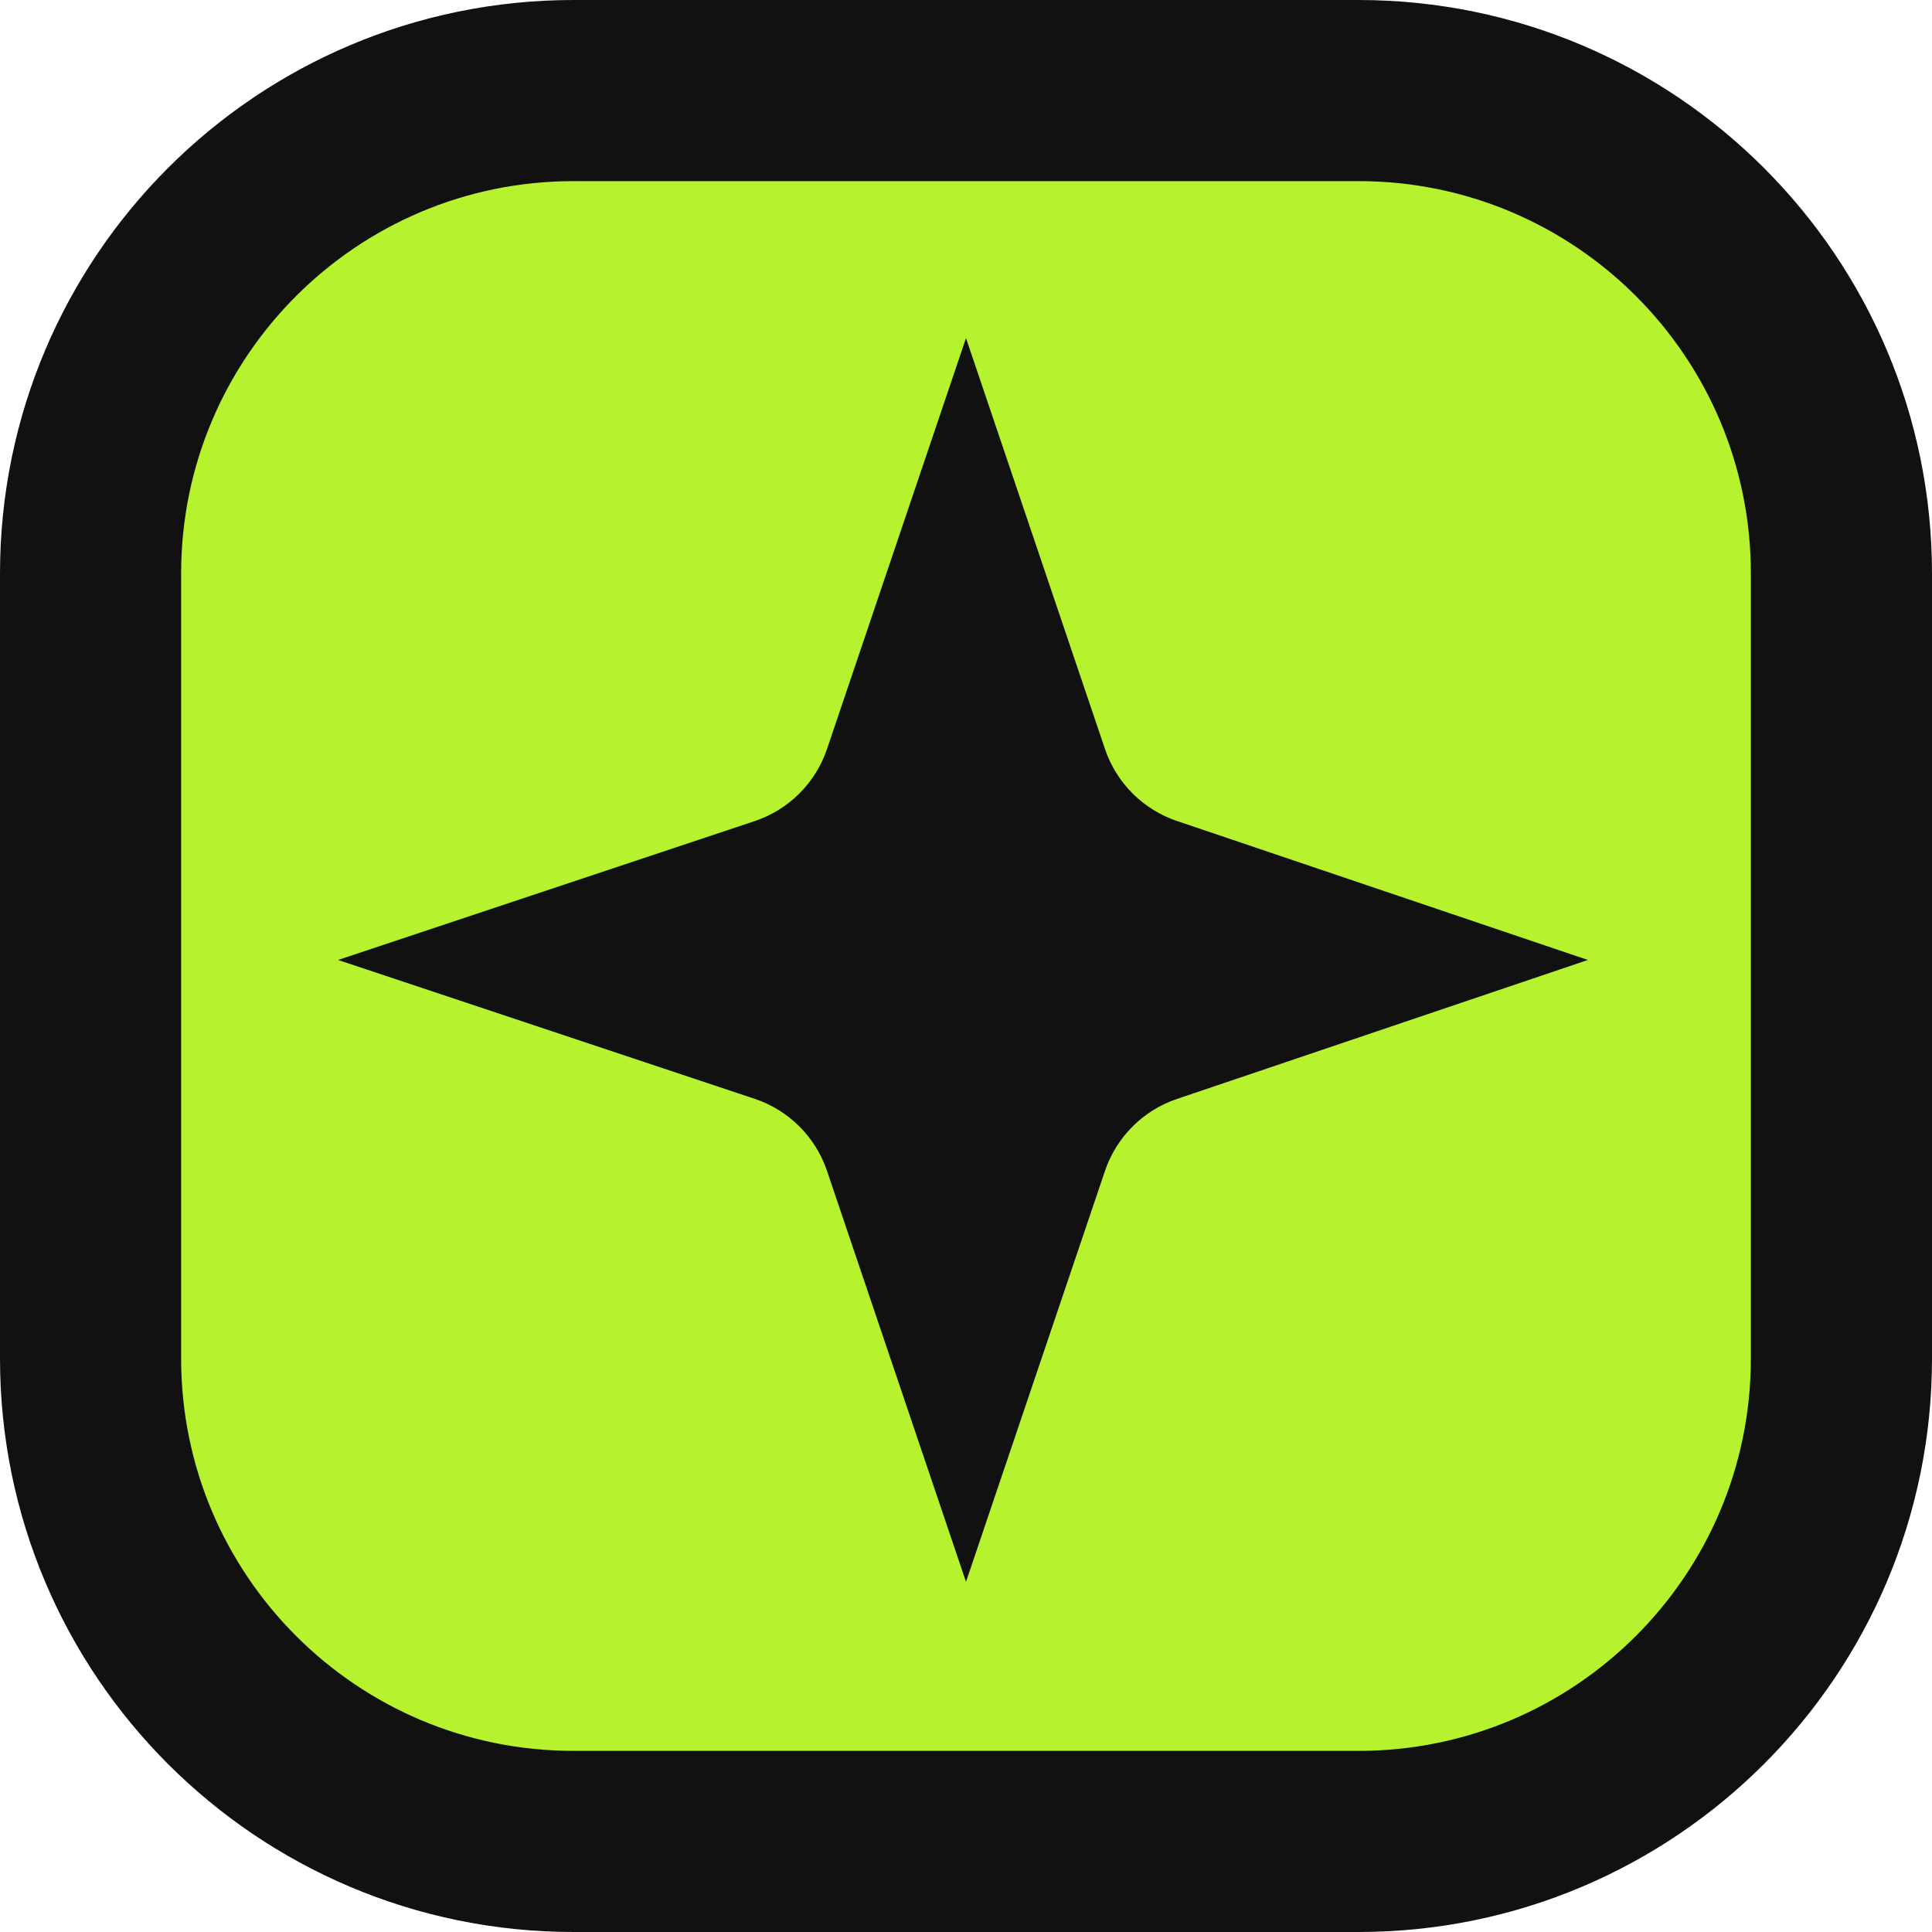
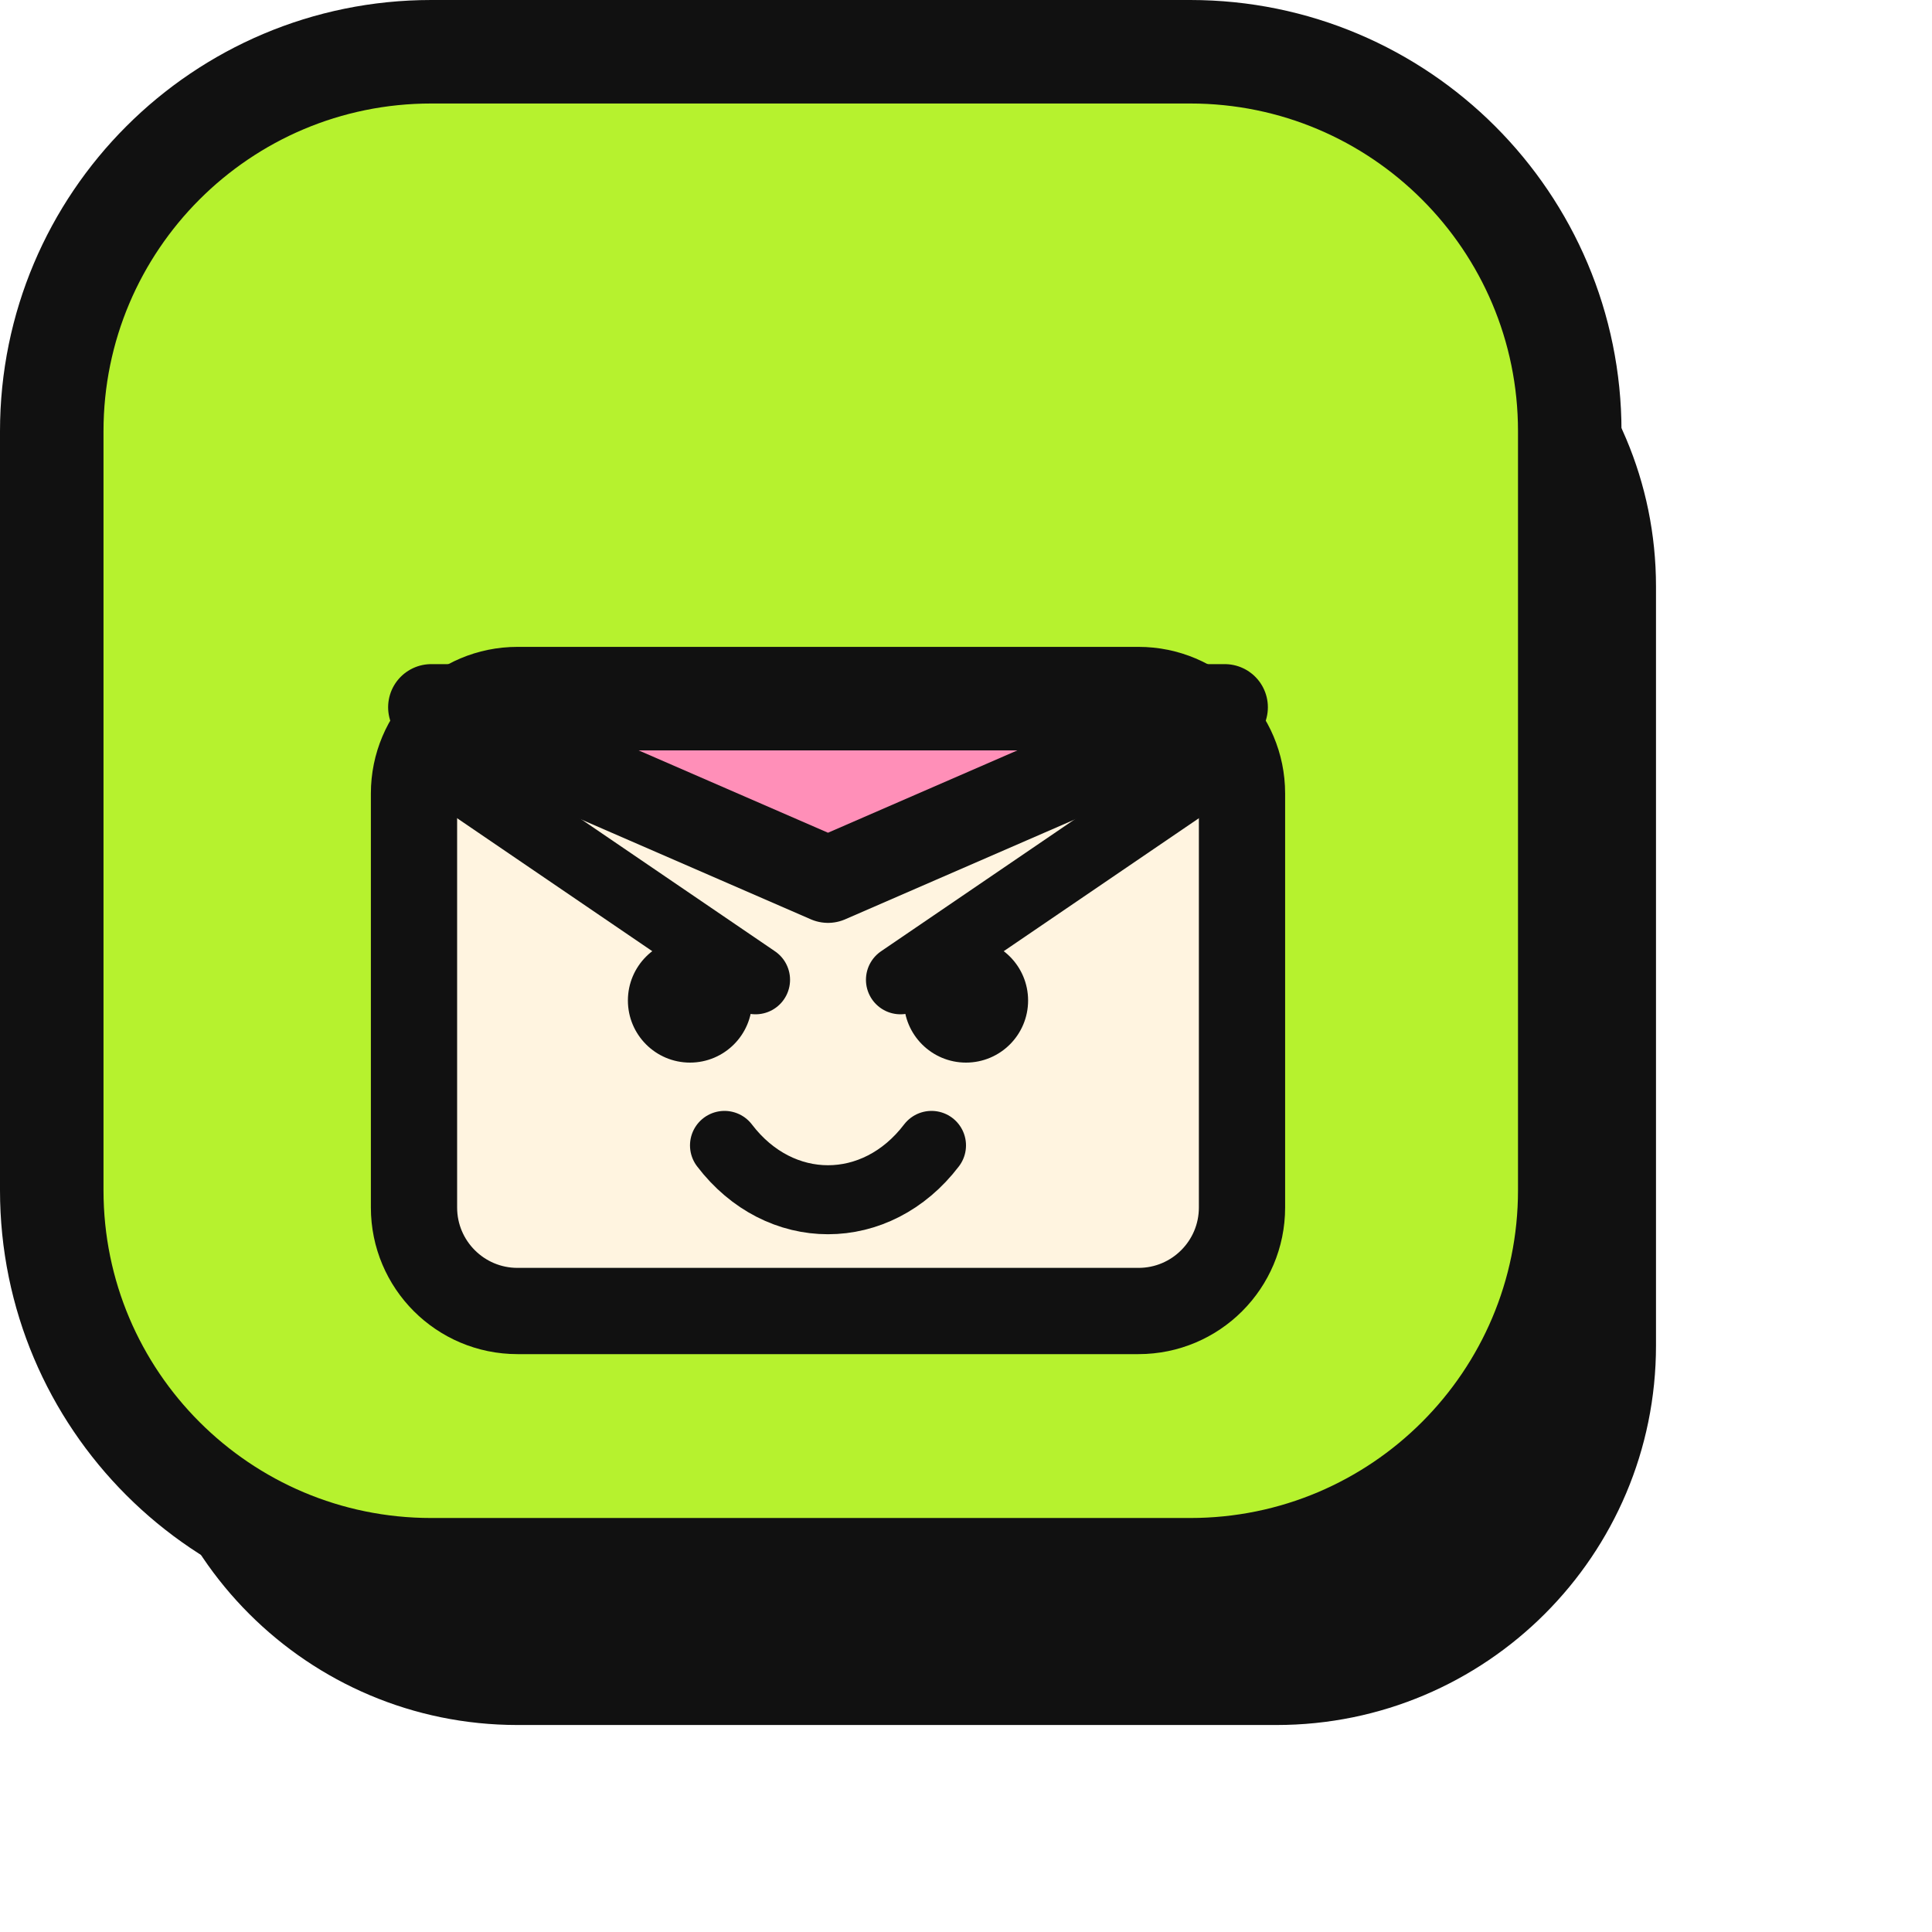
- <svg xmlns="http://www.w3.org/2000/svg" viewBox="0 0 32 32">
-   <rect x="1.5" y="1.5" width="29" height="29" rx="8" fill="#b6f22e" stroke="#111111" stroke-width="3" />
-   <path d="M16 5.6l2.3 6.8a1.9 1.9 0 0 0 1.2 1.2l6.8 2.3-6.8 2.3a1.9 1.9 0 0 0-1.2 1.2L16 26.2l-2.3-6.8a1.9 1.9 0 0 0-1.2-1.2L5.6 15.9l6.9-2.3a1.9 1.9 0 0 0 1.2-1.2L16 5.6z" fill="#111111" />
+ <svg xmlns="http://www.w3.org/2000/svg" viewBox="0 0 56 56">
+   <rect x="4" y="6" width="44" height="44" rx="11" fill="#111111" />
+   <rect x="1.5" y="1.5" width="44" height="44" rx="11" fill="#B6F22E" stroke="#111111" stroke-width="3" />
+   <rect x="12" y="20" width="24" height="18" rx="3" fill="#FFF4E0" stroke="#111111" stroke-width="2.5" />
+   <path d="M12.5 20.5 24 25.5 35.5 20.5Z" fill="#FF8FB8" stroke="#111111" stroke-width="2.5" stroke-linejoin="round" />
+   <path d="m12.8 22.2 9.1 6.2M35.2 22.2l-9.1 6.2" fill="none" stroke="#111111" stroke-width="2" stroke-linecap="round" />
+   <circle cx="20" cy="29" r="1.8" fill="#111111" />
+   <circle cx="28" cy="29" r="1.8" fill="#111111" />
+   <path d="M21 33.2c1.6 2.1 4.4 2.1 6 0" fill="none" stroke="#111111" stroke-width="2" stroke-linecap="round" />
</svg>
